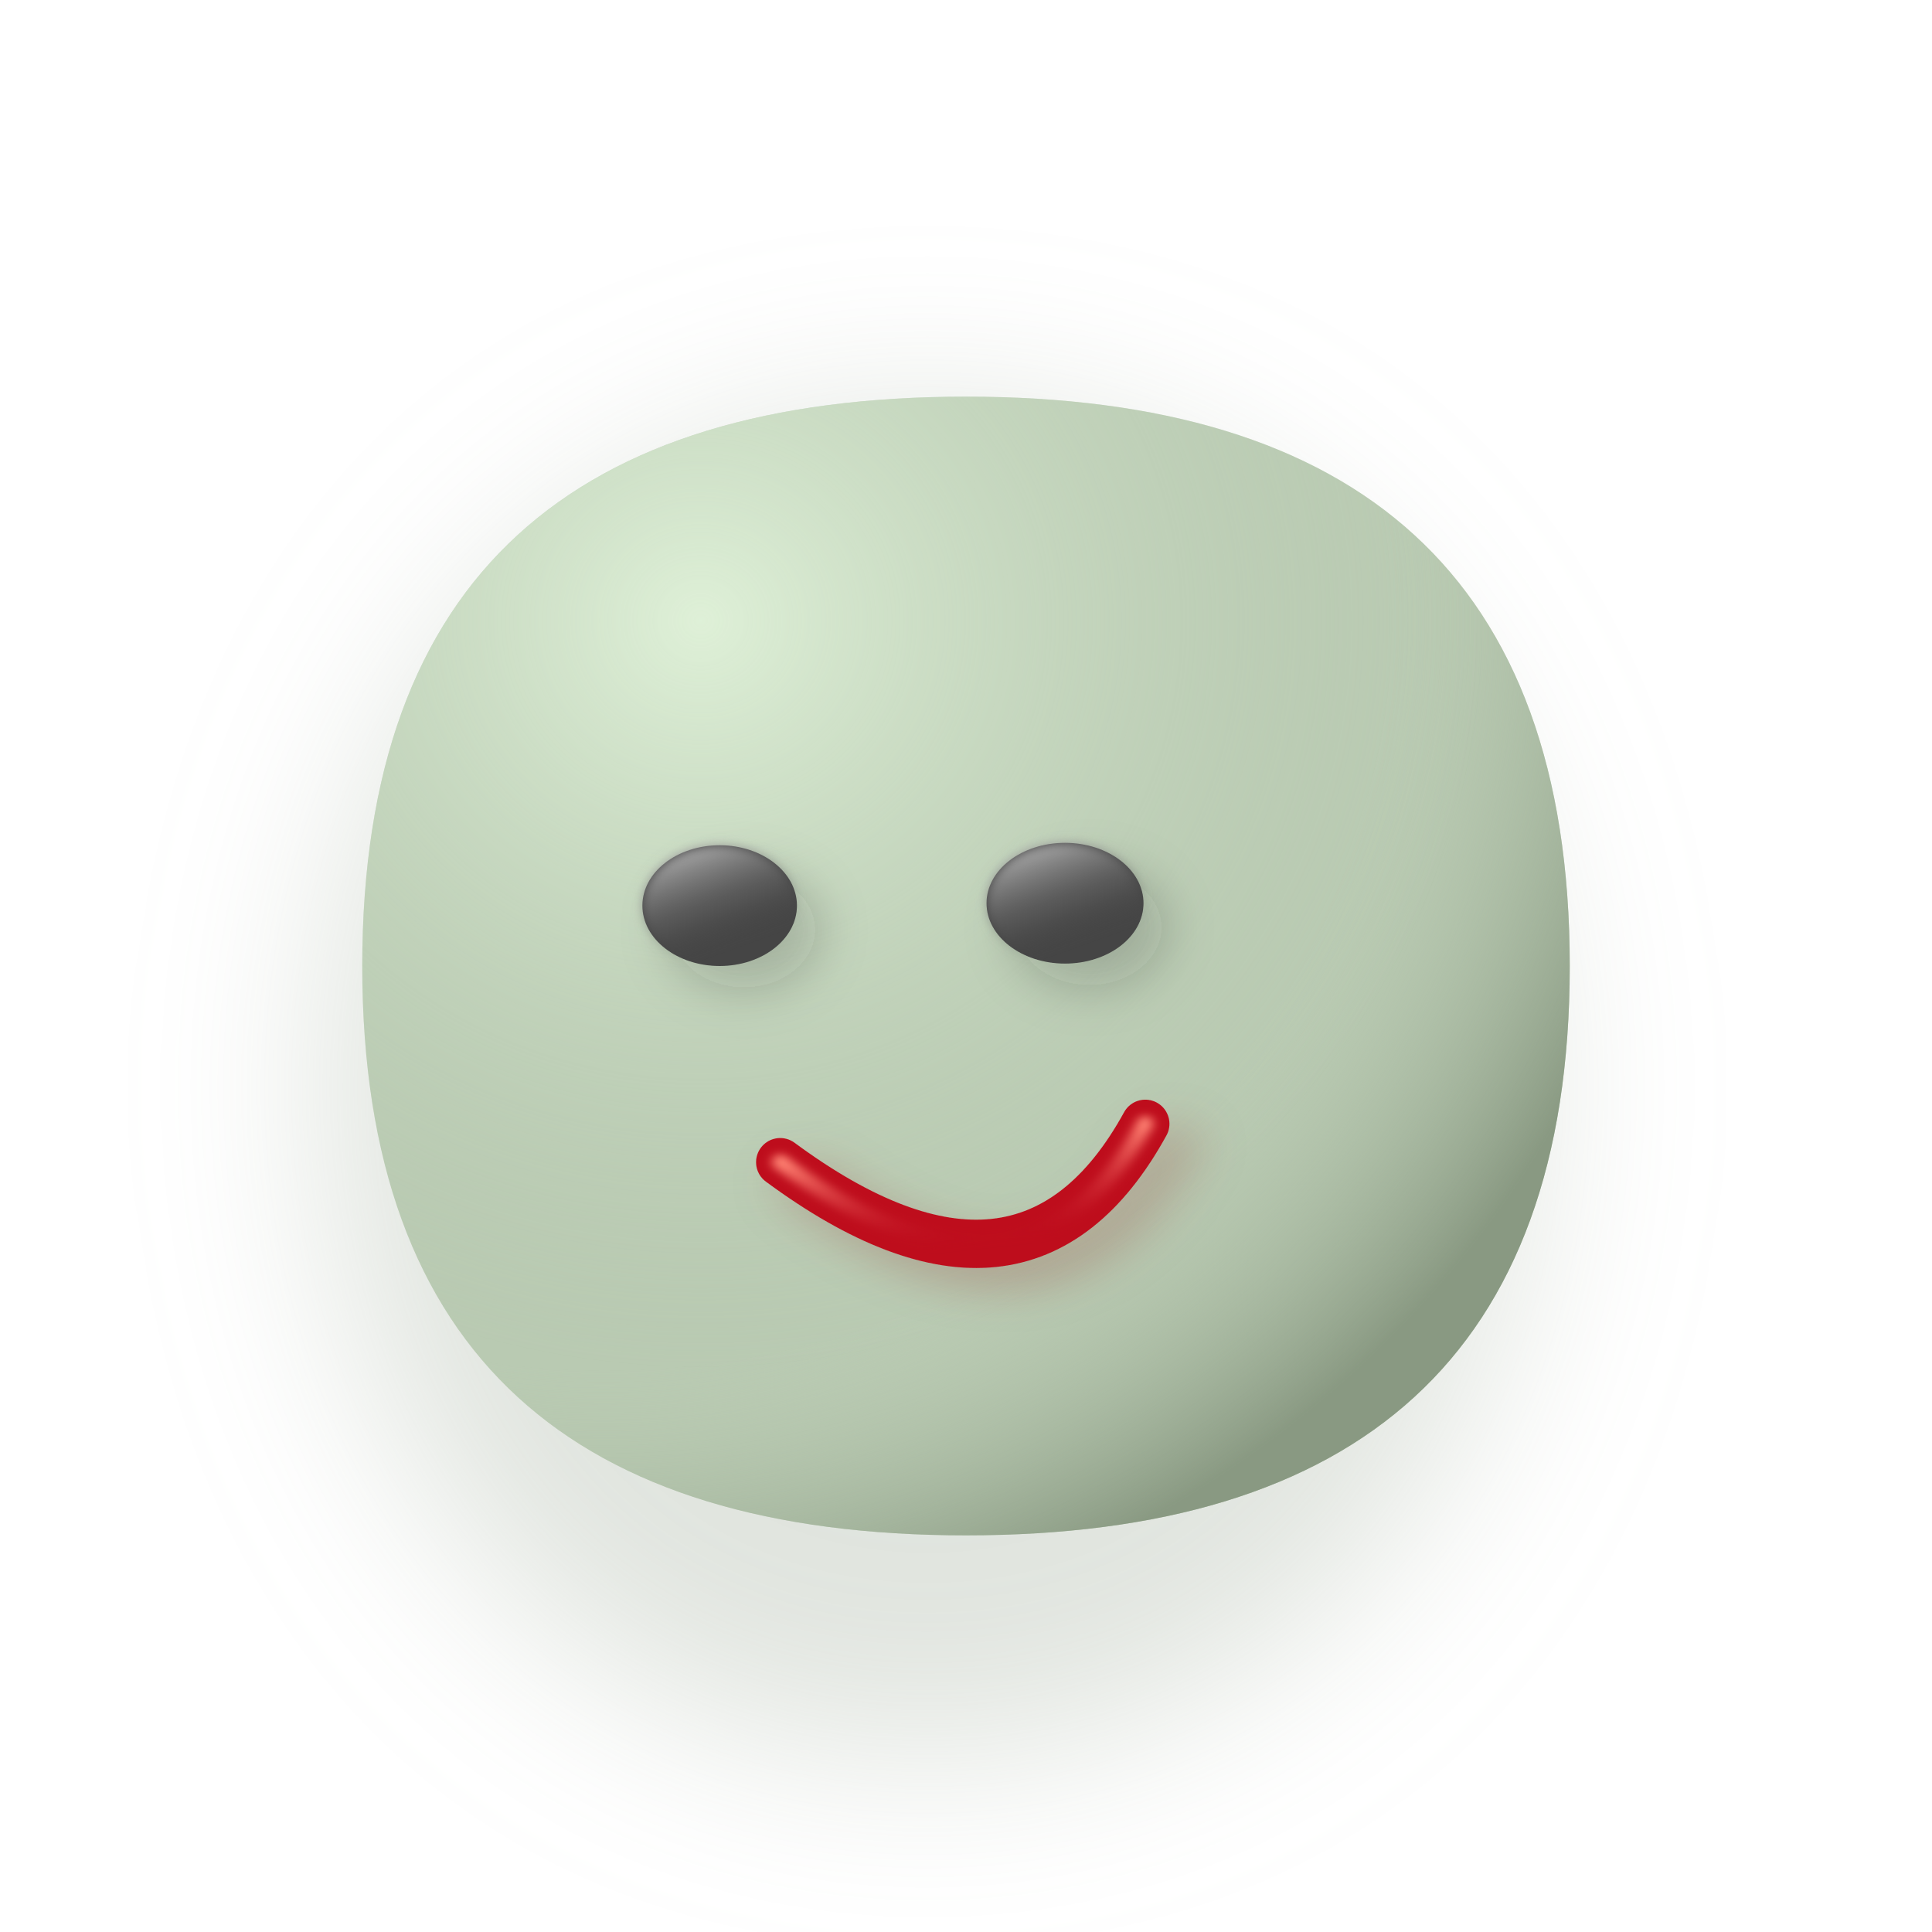
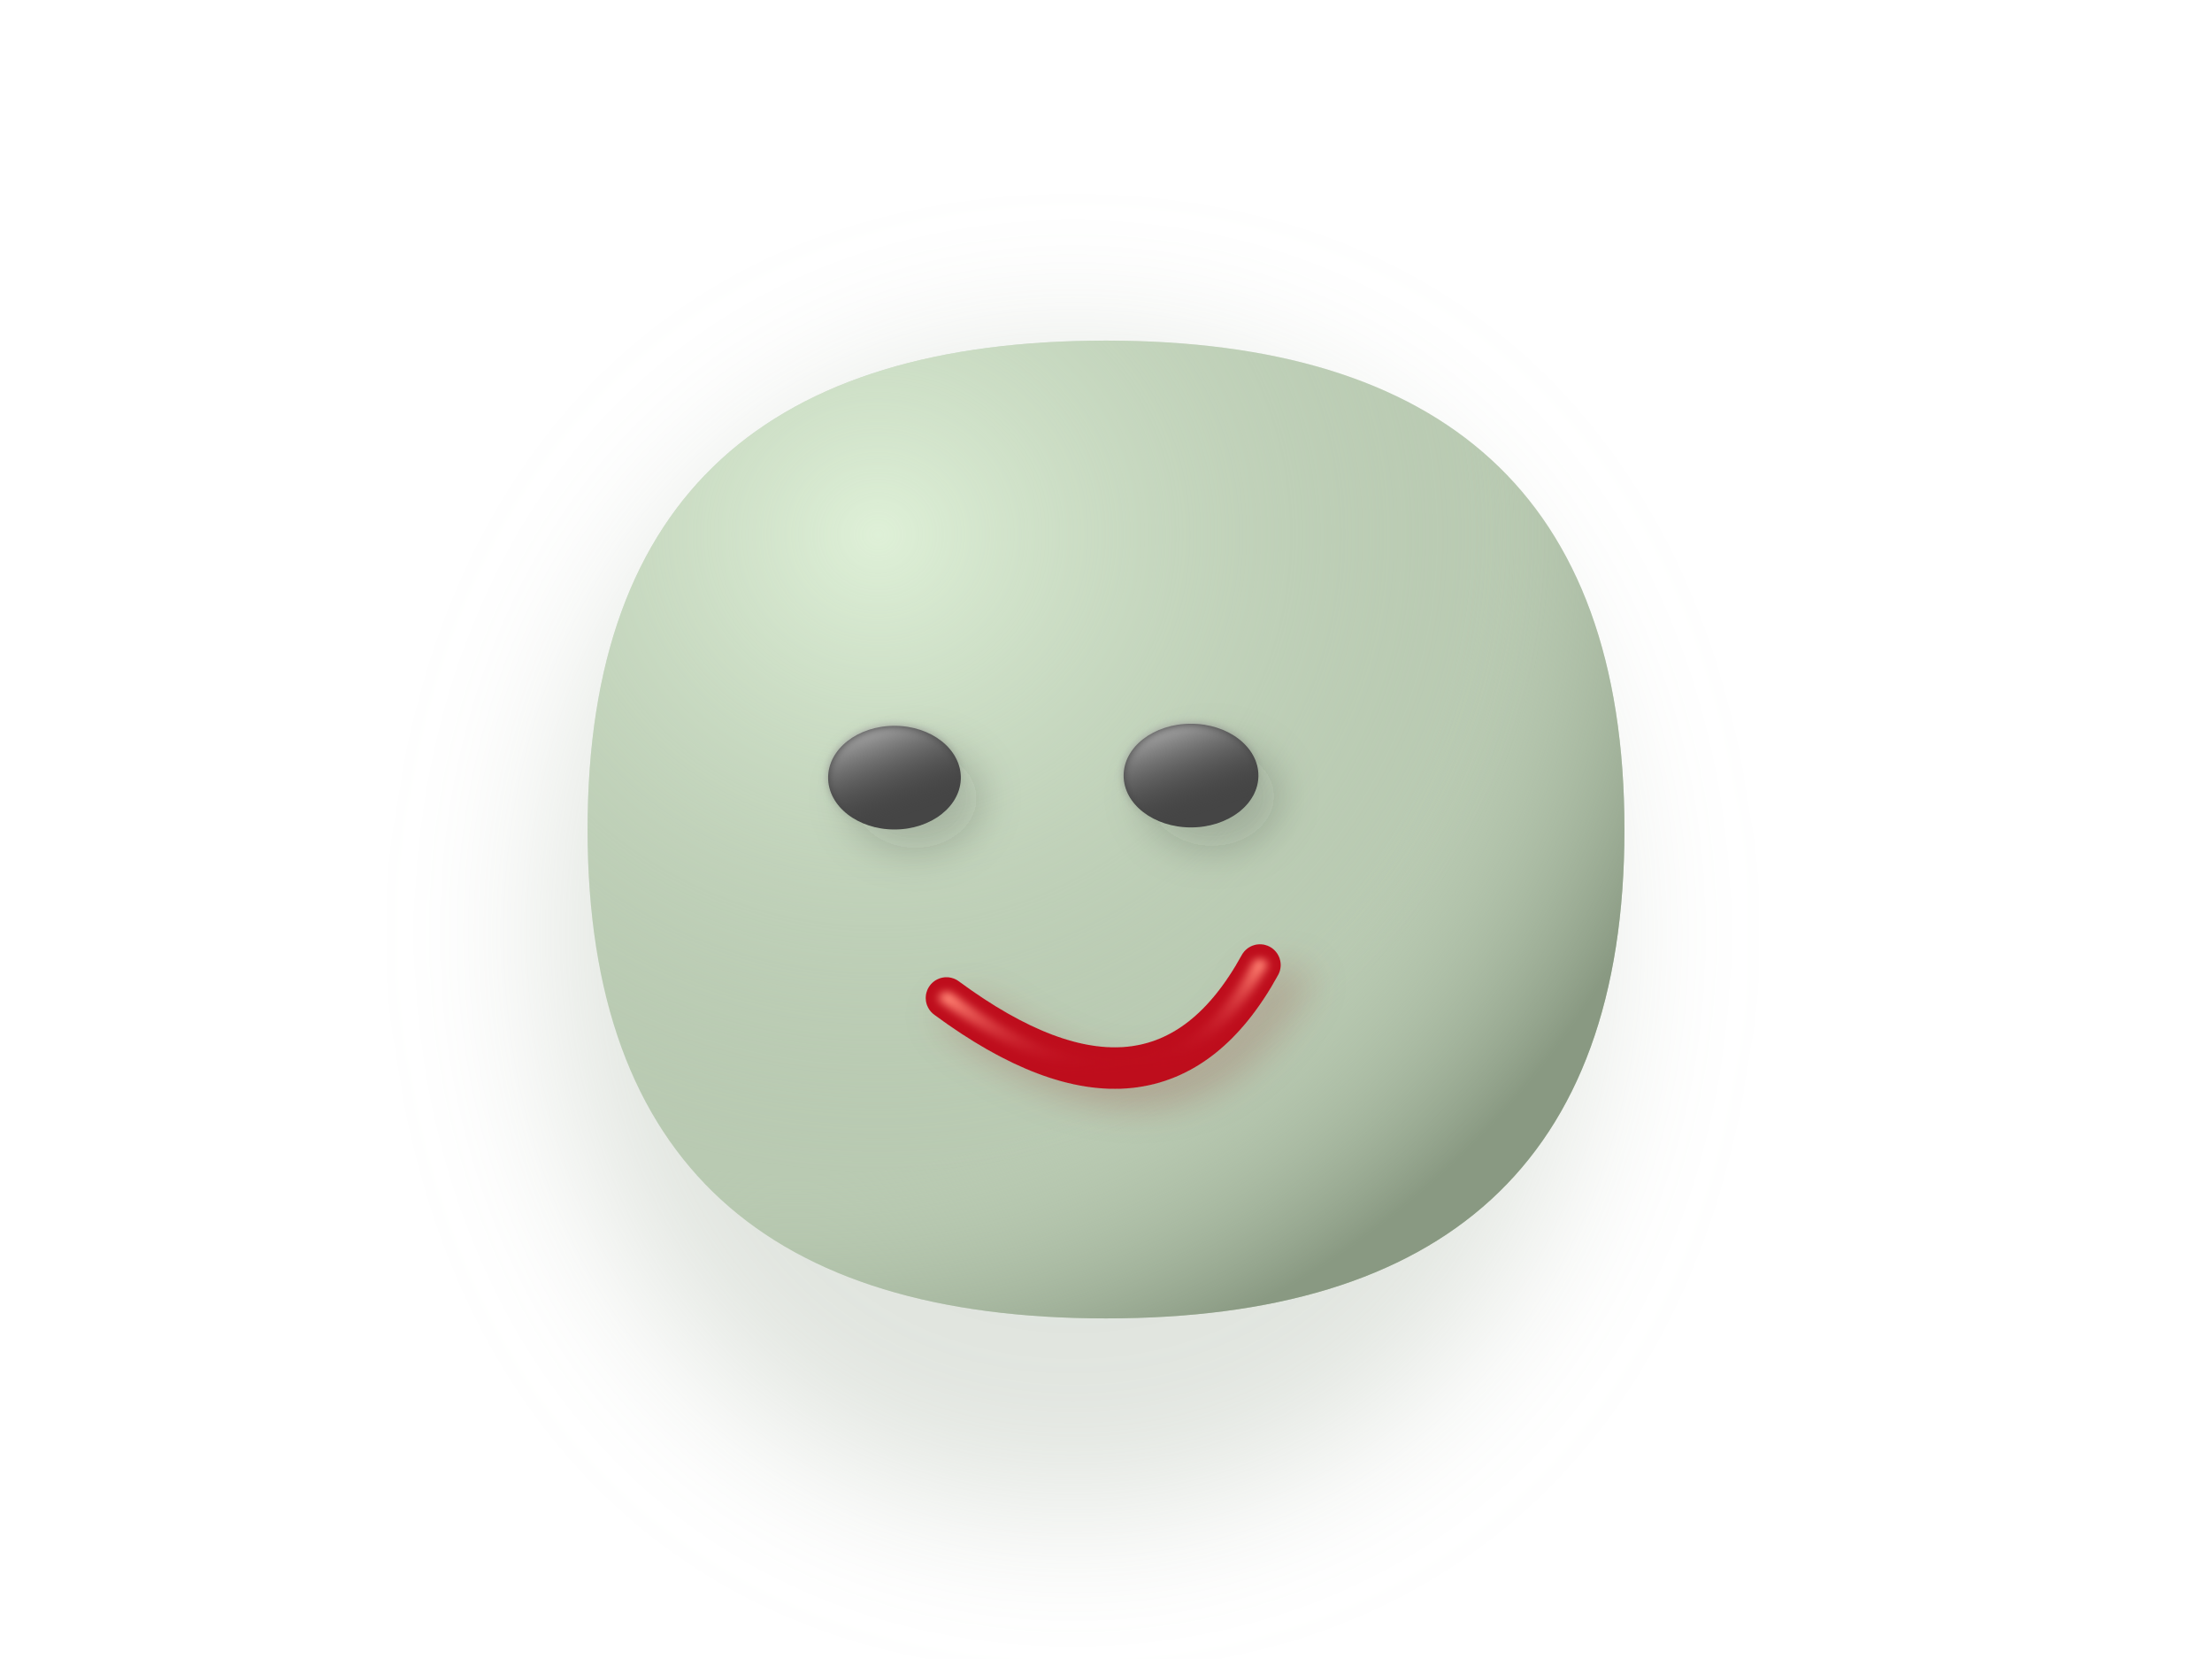
- <svg xmlns="http://www.w3.org/2000/svg" version="1.1" viewBox="0 0 800 800">
+ <svg xmlns="http://www.w3.org/2000/svg" width="400px" height="300px" version="1.1" viewBox="0 0 800 800">
  <defs>
    <radialGradient id="ccclaymoji-grad-dark" r="93%" cx="20%" cy="20%">
      <stop offset="70%" stop-color="#b9cab2" stop-opacity="0" />
      <stop offset="97%" stop-color="#899982" stop-opacity="1" />
    </radialGradient>
    <radialGradient id="ccclaymoji-grad-light" r="65%" cx="28%" cy="20%">
      <stop offset="0%" stop-color="#ebfde4" stop-opacity="0.75" />
      <stop offset="100%" stop-color="#b9cab2" stop-opacity="0" />
    </radialGradient>
    <filter id="ccclaymoji-blur" x="-100%" y="-100%" width="400%" height="400%" filterUnits="objectBoundingBox" primitiveUnits="userSpaceOnUse" color-interpolation-filters="sRGB">
      <feGaussianBlur stdDeviation="37" x="0%" y="0%" width="100%" height="100%" in="SourceGraphic" edgeMode="none" result="blur" />
    </filter>
    <filter id="inner-blur" x="-100%" y="-100%" width="400%" height="400%" filterUnits="objectBoundingBox" primitiveUnits="userSpaceOnUse" color-interpolation-filters="sRGB">
      <feGaussianBlur stdDeviation="2" x="0%" y="0%" width="100%" height="100%" in="SourceGraphic" edgeMode="none" result="blur" />
    </filter>
    <filter id="eye-shadow" x="-100%" y="-100%" width="400%" height="400%" filterUnits="objectBoundingBox" primitiveUnits="userSpaceOnUse" color-interpolation-filters="sRGB">
      <feDropShadow stdDeviation="10" dx="10" dy="10" flood-color="#1e1e1e" flood-opacity="0.2" x="0%" y="0%" width="100%" height="100%" result="dropShadow" />
    </filter>
    <linearGradient gradientTransform="rotate(-25)" id="eye-light" x1="50%" y1="0%" x2="50%" y2="100%">
      <stop offset="20%" stop-color="#9e9e9e" stop-opacity="1" />
      <stop offset="100%" stop-color="hsla(0, 0%, 27%, 1)" stop-opacity="0" />
    </linearGradient>
    <linearGradient id="mouth-light" x1="50%" y1="0%" x2="50%" y2="100%">
      <stop offset="0%" stop-color="#ff8373" stop-opacity="1" />
      <stop offset="100%" stop-color="hsla(353, 91%, 39%, 1)" stop-opacity="0" />
    </linearGradient>
    <filter id="mouth-shadow" x="-100%" y="-100%" width="400%" height="400%" filterUnits="objectBoundingBox" primitiveUnits="userSpaceOnUse" color-interpolation-filters="sRGB">
      <feDropShadow stdDeviation="10" dx="10" dy="10" flood-color="#860000" flood-opacity="0.2" x="0%" y="0%" width="100%" height="100%" result="dropShadow" />
    </filter>
  </defs>
  <g stroke-linecap="round">
    <path d="M634 450C634 602.958 536.958 726.954 384 726.954C231.042 726.954 134 602.958 134 450C134 297.042 231.042 173.046 384 173.046C536.958 173.046 634 297.042 634 450Z " fill="#899982" opacity="0.26" filter="url(#ccclaymoji-blur)" />
    <path d="M650 400C650 561.674 561.674 635.755 400 635.755C238.327 635.755 150 561.674 150 400C150 238.327 238.327 164.245 400 164.245C561.674 164.245 650 238.327 650 400Z " fill="#b9cab2" />
    <path d="M650 400C650 561.674 561.674 635.755 400 635.755C238.327 635.755 150 561.674 150 400C150 238.327 238.327 164.245 400 164.245C561.674 164.245 650 238.327 650 400Z " fill="url(#ccclaymoji-grad-dark)" />
    <path d="M650 400C650 561.674 561.674 635.755 400 635.755C238.327 635.755 150 561.674 150 400C150 238.327 238.327 164.245 400 164.245C561.674 164.245 650 238.327 650 400Z " fill="url(#ccclaymoji-grad-light)" />
    <ellipse rx="32" ry="25" cx="298" cy="375" fill="hsla(0, 0%, 27%, 1)" filter="url(#eye-shadow)" />
    <ellipse rx="32" ry="25" cx="298" cy="375" fill="url(#eye-light)" filter="url(#inner-blur)" />
    <ellipse rx="32.5" ry="25" cx="441" cy="374" fill="hsla(0, 0%, 27%, 1)" filter="url(#eye-shadow)" />
    <ellipse rx="32.5" ry="25" cx="441" cy="374" fill="url(#eye-light)" filter="url(#inner-blur)" />
    <path d="M315 472.75Q408 557.75 467 472.75 " stroke-width="20" stroke="hsla(353, 91%, 39%, 1)" fill="none" filter="url(#mouth-shadow)" transform="rotate(354, 400, 400)" />
    <path d="M315 472.75Q408 557.75 467 472.75 " stroke-width="6.667" stroke="url(#mouth-light)" fill="none" filter="url(#inner-blur)" transform="rotate(354, 400, 400)" />
  </g>
</svg>
